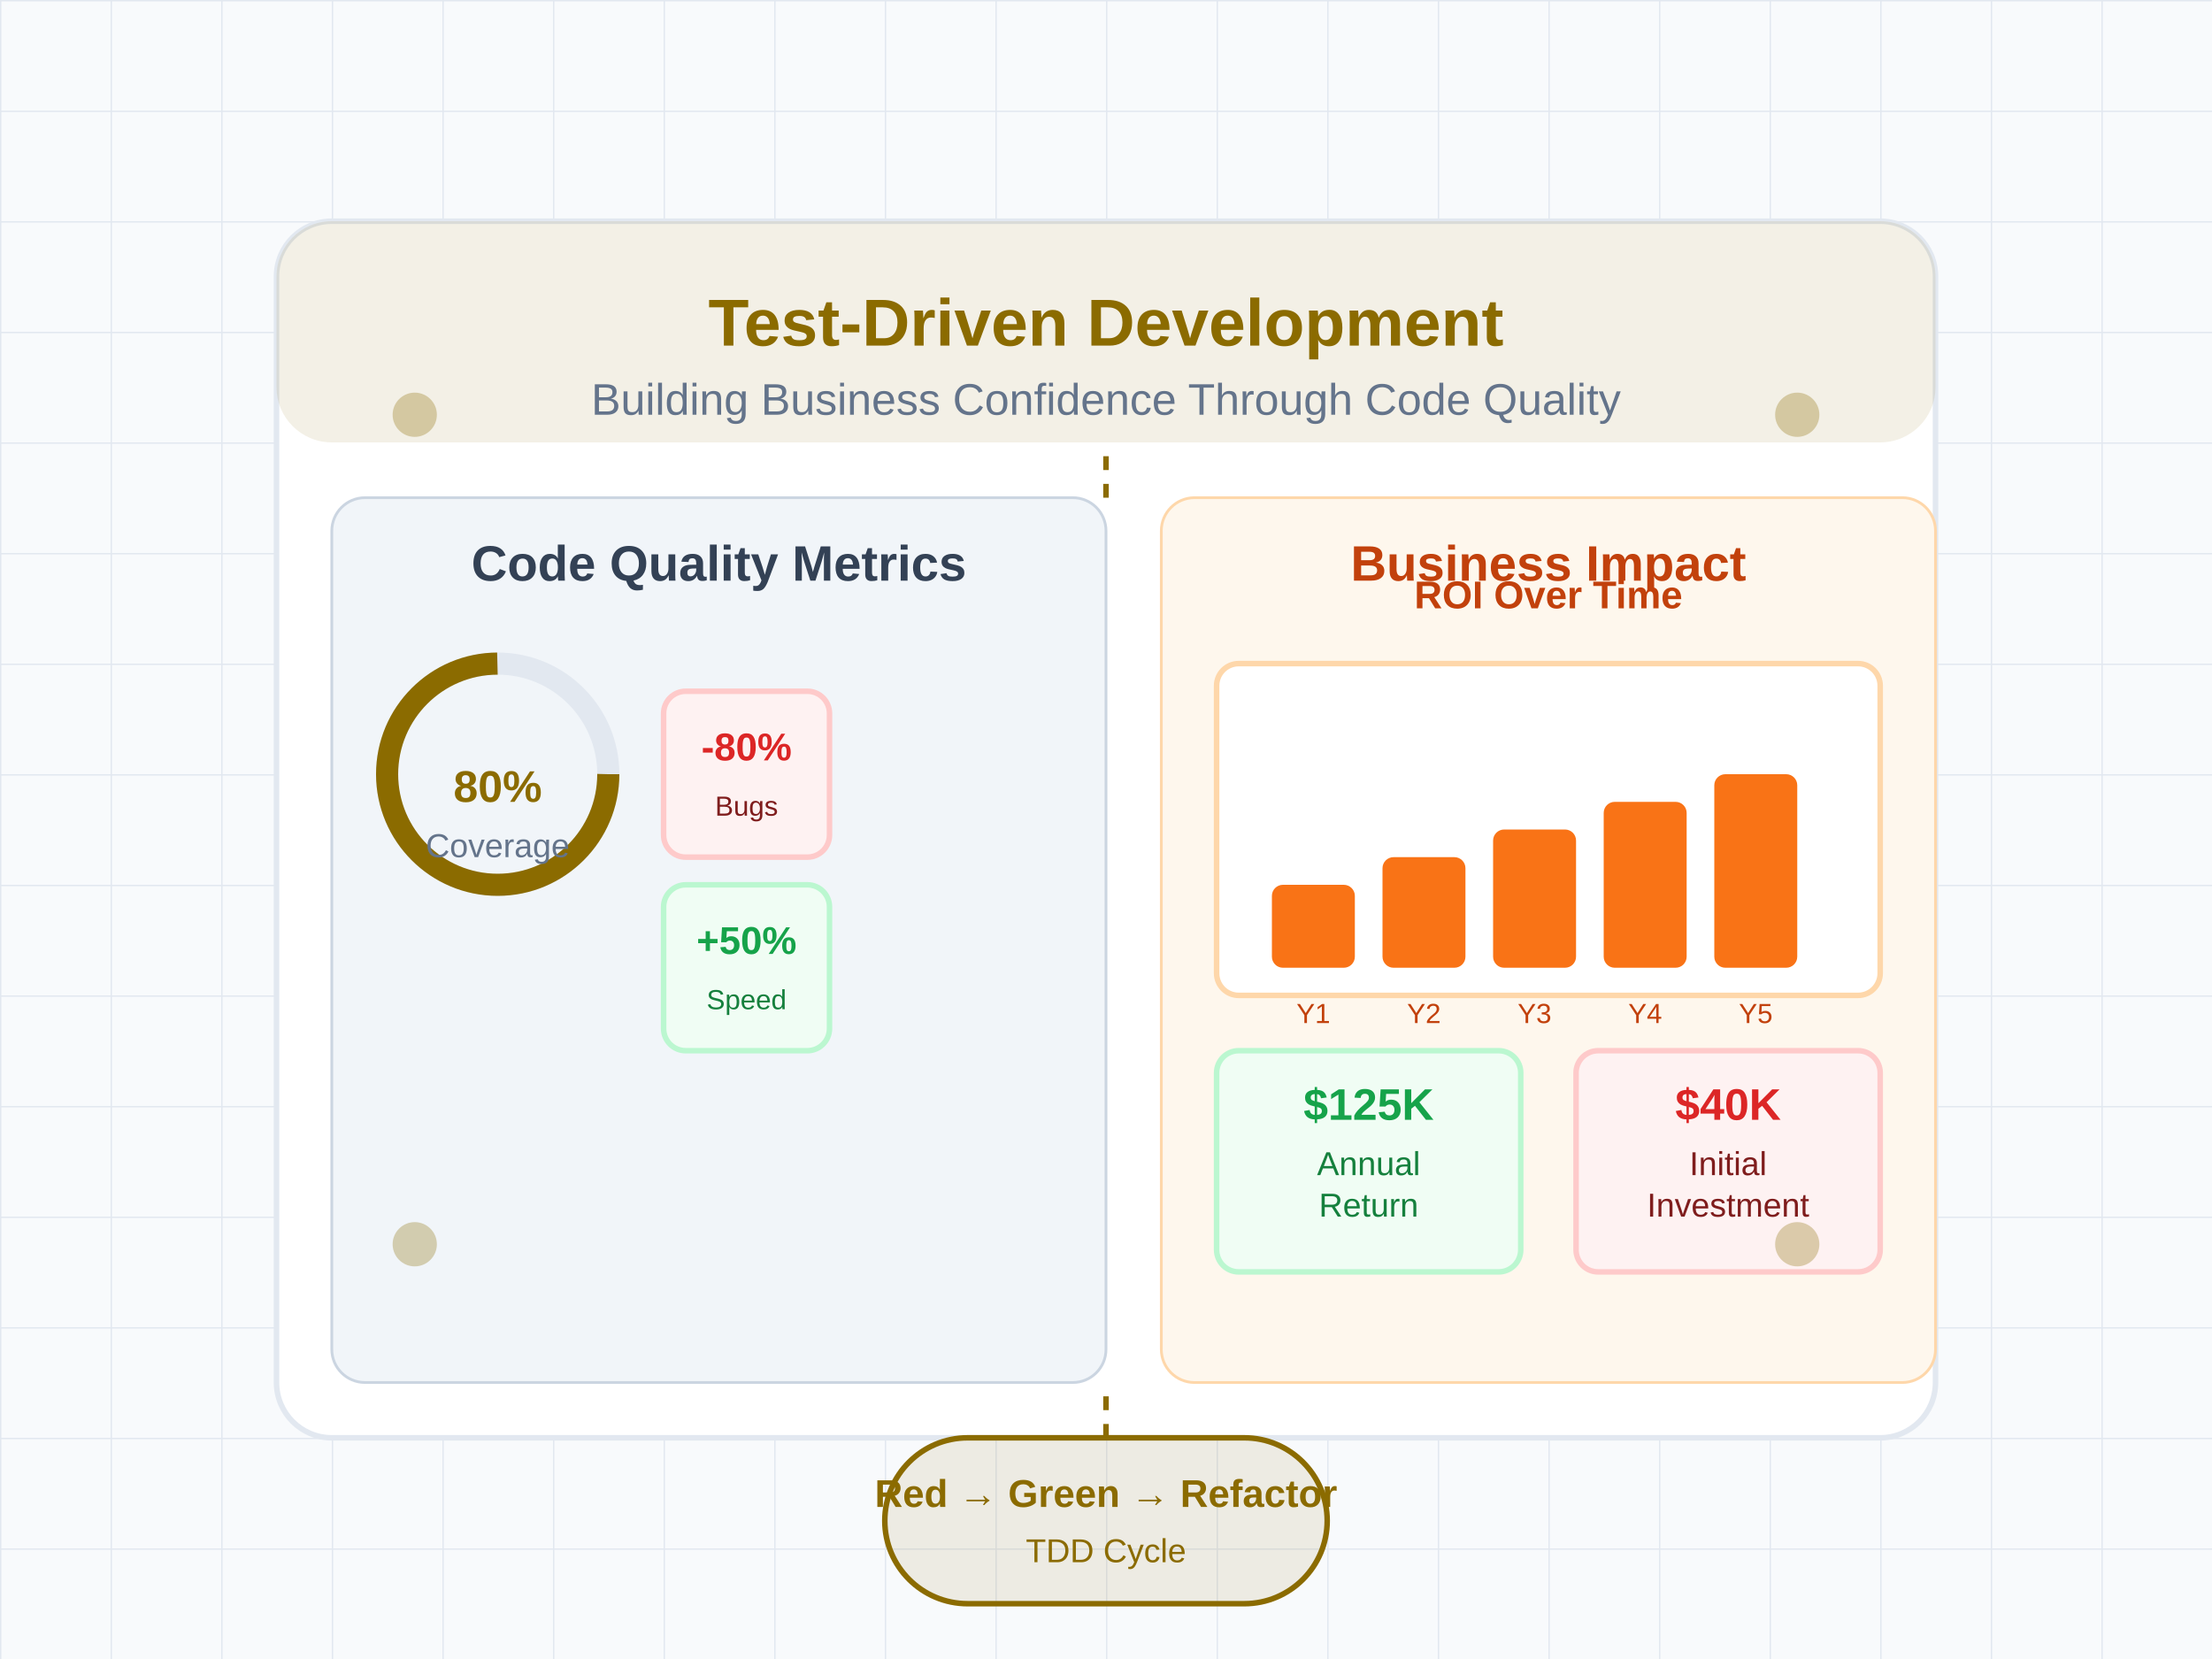
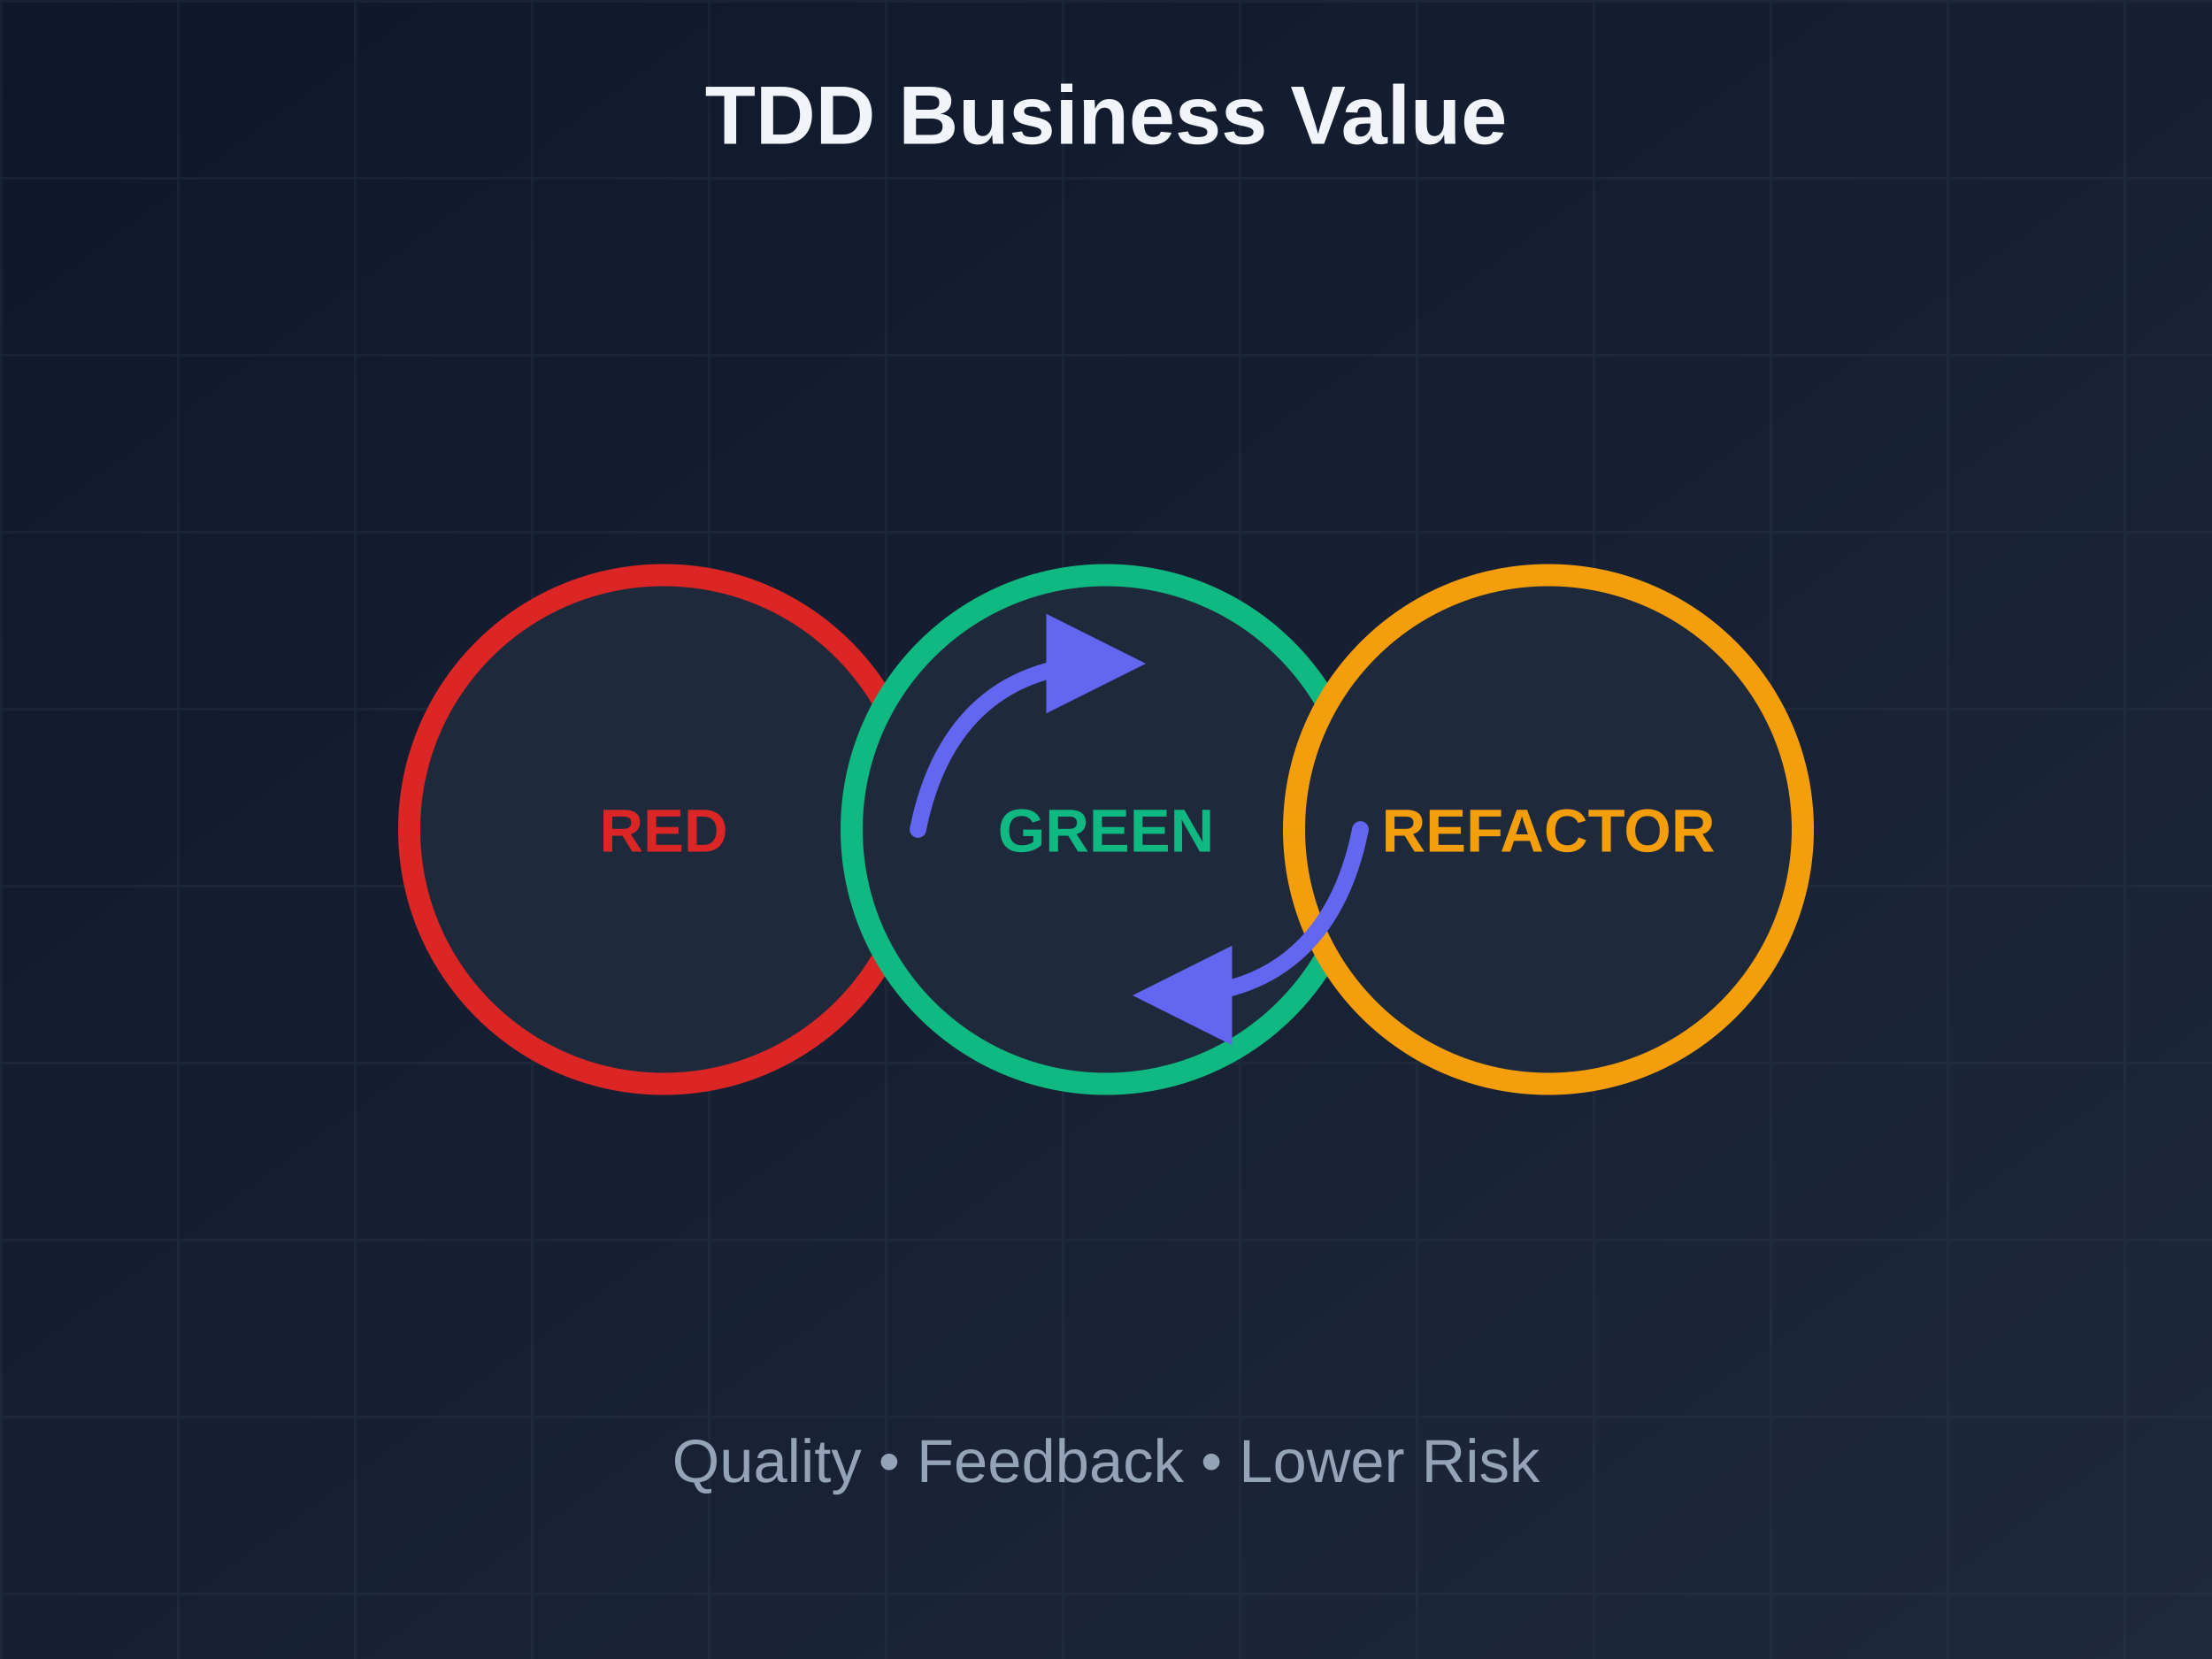
- <svg xmlns="http://www.w3.org/2000/svg" width="800" height="600" viewBox="0 0 800 600" fill="none">
-   <rect width="800" height="600" fill="#F8FAFC" />
+ <svg xmlns="http://www.w3.org/2000/svg" width="400" height="300" viewBox="0 0 400 300" fill="none" role="img">
  <defs>
-     <pattern id="grid" width="40" height="40" patternUnits="userSpaceOnUse">
-       <path d="M 40 0 L 0 0 0 40" fill="none" stroke="#E2E8F0" stroke-width="1" />
+     <linearGradient id="bgTdd" x1="0" y1="0" x2="1" y2="1">
+       <stop offset="0" stop-color="#0f172a" />
+       <stop offset="1" stop-color="#1e293b" />
+     </linearGradient>
+     <pattern id="gridTdd" width="32" height="32" patternUnits="userSpaceOnUse">
+       <path d="M32 0H0V32" stroke="#334155" stroke-opacity="0.25" stroke-width="1" />
    </pattern>
  </defs>
-   <rect width="800" height="600" fill="url(#grid)" />
-   <rect x="100" y="80" width="600" height="440" rx="20" fill="white" stroke="#E2E8F0" stroke-width="2" />
-   <rect x="100" y="80" width="600" height="80" rx="20" fill="#8B6B00" fill-opacity="0.1" />
-   <text x="400" y="125" text-anchor="middle" font-family="Arial, sans-serif" font-size="24" font-weight="bold" fill="#8B6B00">Test-Driven Development</text>
-   <text x="400" y="150" text-anchor="middle" font-family="Arial, sans-serif" font-size="16" fill="#64748B">Building Business Confidence Through Code Quality</text>
-   <rect x="120" y="180" width="280" height="320" rx="12" fill="#F1F5F9" stroke="#CBD5E1" stroke-width="1" />
-   <text x="260" y="210" text-anchor="middle" font-family="Arial, sans-serif" font-size="18" font-weight="bold" fill="#334155">Code Quality Metrics</text>
-   <circle cx="180" cy="280" r="40" fill="none" stroke="#E2E8F0" stroke-width="8" />
-   <circle cx="180" cy="280" r="40" fill="none" stroke="#8B6B00" stroke-width="8" stroke-dasharray="251.2 314" stroke-dashoffset="62.8" />
-   <text x="180" y="290" text-anchor="middle" font-family="Arial, sans-serif" font-size="16" font-weight="bold" fill="#8B6B00">80%</text>
-   <text x="180" y="310" text-anchor="middle" font-family="Arial, sans-serif" font-size="12" fill="#64748B">Coverage</text>
-   <rect x="240" y="250" width="60" height="60" rx="8" fill="#FEF2F2" stroke="#FECACA" stroke-width="2" />
-   <text x="270" y="275" text-anchor="middle" font-family="Arial, sans-serif" font-size="14" font-weight="bold" fill="#DC2626">-80%</text>
-   <text x="270" y="295" text-anchor="middle" font-family="Arial, sans-serif" font-size="10" fill="#7F1D1D">Bugs</text>
-   <rect x="240" y="320" width="60" height="60" rx="8" fill="#F0FDF4" stroke="#BBF7D0" stroke-width="2" />
-   <text x="270" y="345" text-anchor="middle" font-family="Arial, sans-serif" font-size="14" font-weight="bold" fill="#16A34A">+50%</text>
-   <text x="270" y="365" text-anchor="middle" font-family="Arial, sans-serif" font-size="10" fill="#15803D">Speed</text>
-   <rect x="420" y="180" width="280" height="320" rx="12" fill="#FEF7ED" stroke="#FED7AA" stroke-width="1" />
-   <text x="560" y="210" text-anchor="middle" font-family="Arial, sans-serif" font-size="18" font-weight="bold" fill="#C2410C">Business Impact</text>
-   <rect x="440" y="240" width="240" height="120" rx="8" fill="white" stroke="#FED7AA" stroke-width="2" />
-   <rect x="460" y="320" width="30" height="30" fill="#F97316" rx="4" />
-   <rect x="500" y="310" width="30" height="40" fill="#F97316" rx="4" />
-   <rect x="540" y="300" width="30" height="50" fill="#F97316" rx="4" />
-   <rect x="580" y="290" width="30" height="60" fill="#F97316" rx="4" />
-   <rect x="620" y="280" width="30" height="70" fill="#F97316" rx="4" />
-   <text x="475" y="370" text-anchor="middle" font-family="Arial, sans-serif" font-size="10" fill="#C2410C">Y1</text>
-   <text x="515" y="370" text-anchor="middle" font-family="Arial, sans-serif" font-size="10" fill="#C2410C">Y2</text>
-   <text x="555" y="370" text-anchor="middle" font-family="Arial, sans-serif" font-size="10" fill="#C2410C">Y3</text>
-   <text x="595" y="370" text-anchor="middle" font-family="Arial, sans-serif" font-size="10" fill="#C2410C">Y4</text>
-   <text x="635" y="370" text-anchor="middle" font-family="Arial, sans-serif" font-size="10" fill="#C2410C">Y5</text>
-   <text x="560" y="220" text-anchor="middle" font-family="Arial, sans-serif" font-size="14" font-weight="bold" fill="#C2410C">ROI Over Time</text>
-   <rect x="440" y="380" width="110" height="80" rx="8" fill="#F0FDF4" stroke="#BBF7D0" stroke-width="2" />
-   <text x="495" y="405" text-anchor="middle" font-family="Arial, sans-serif" font-size="16" font-weight="bold" fill="#16A34A">$125K</text>
-   <text x="495" y="425" text-anchor="middle" font-family="Arial, sans-serif" font-size="12" fill="#15803D">Annual</text>
-   <text x="495" y="440" text-anchor="middle" font-family="Arial, sans-serif" font-size="12" fill="#15803D">Return</text>
-   <rect x="570" y="380" width="110" height="80" rx="8" fill="#FEF2F2" stroke="#FECACA" stroke-width="2" />
-   <text x="625" y="405" text-anchor="middle" font-family="Arial, sans-serif" font-size="16" font-weight="bold" fill="#DC2626">$40K</text>
-   <text x="625" y="425" text-anchor="middle" font-family="Arial, sans-serif" font-size="12" fill="#7F1D1D">Initial</text>
-   <text x="625" y="440" text-anchor="middle" font-family="Arial, sans-serif" font-size="12" fill="#7F1D1D">Investment</text>
-   <rect x="320" y="520" width="160" height="60" rx="30" fill="#8B6B00" fill-opacity="0.1" stroke="#8B6B00" stroke-width="2" />
-   <text x="400" y="545" text-anchor="middle" font-family="Arial, sans-serif" font-size="14" font-weight="bold" fill="#8B6B00">Red → Green → Refactor</text>
-   <text x="400" y="565" text-anchor="middle" font-family="Arial, sans-serif" font-size="12" fill="#8B6B00">TDD Cycle</text>
-   <circle cx="150" cy="150" r="8" fill="#8B6B00" fill-opacity="0.3" />
-   <circle cx="650" cy="150" r="8" fill="#8B6B00" fill-opacity="0.3" />
-   <circle cx="150" cy="450" r="8" fill="#8B6B00" fill-opacity="0.3" />
-   <circle cx="650" cy="450" r="8" fill="#8B6B00" fill-opacity="0.3" />
-   <path d="M 400 520 L 400 500" stroke="#8B6B00" stroke-width="2" stroke-dasharray="5,5" />
-   <path d="M 400 180 L 400 160" stroke="#8B6B00" stroke-width="2" stroke-dasharray="5,5" />
+   <rect width="400" height="300" fill="url(#bgTdd)" />
+   <rect width="400" height="300" fill="url(#gridTdd)" />
+   <text x="200" y="26" text-anchor="middle" font-family="'Segoe UI',Arial" font-size="15" font-weight="600" fill="#f1f5f9">TDD Business Value</text>
+   <g font-family="'Segoe UI',Arial" font-size="11" font-weight="600" text-anchor="middle">
+     <g transform="translate(120 150)">
+       <circle r="46" fill="#1e293b" stroke="#dc2626" stroke-width="4" />
+       <text y="4" fill="#dc2626">RED</text>
+     </g>
+     <g transform="translate(200 150)">
+       <circle r="46" fill="#1e293b" stroke="#10b981" stroke-width="4" />
+       <text y="4" fill="#10b981">GREEN</text>
+     </g>
+     <g transform="translate(280 150)">
+       <circle r="46" fill="#1e293b" stroke="#f59e0b" stroke-width="4" />
+       <text y="4" fill="#f59e0b">REFACTOR</text>
+     </g>
+   </g>
+   <g stroke="#6366f1" stroke-width="3" stroke-linecap="round" fill="none">
+     <path d="M166 150c4-20 16-30 34-30" marker-end="url(#arrTdd)" />
+     <path d="M246 150c-4 20-16 30-34 30" marker-end="url(#arrTdd)" />
+   </g>
+   <text x="200" y="268" text-anchor="middle" font-family="'Segoe UI',Arial" font-size="11" fill="#94a3b8">Quality • Feedback • Lower Risk</text>
+   <defs>
+     <marker id="arrTdd" viewBox="0 0 10 10" refX="6" refY="5" markerWidth="6" markerHeight="6" orient="auto-start-reverse">
+       <path d="M0 0l10 5-10 5z" fill="#6366f1" />
+     </marker>
+   </defs>
</svg>
